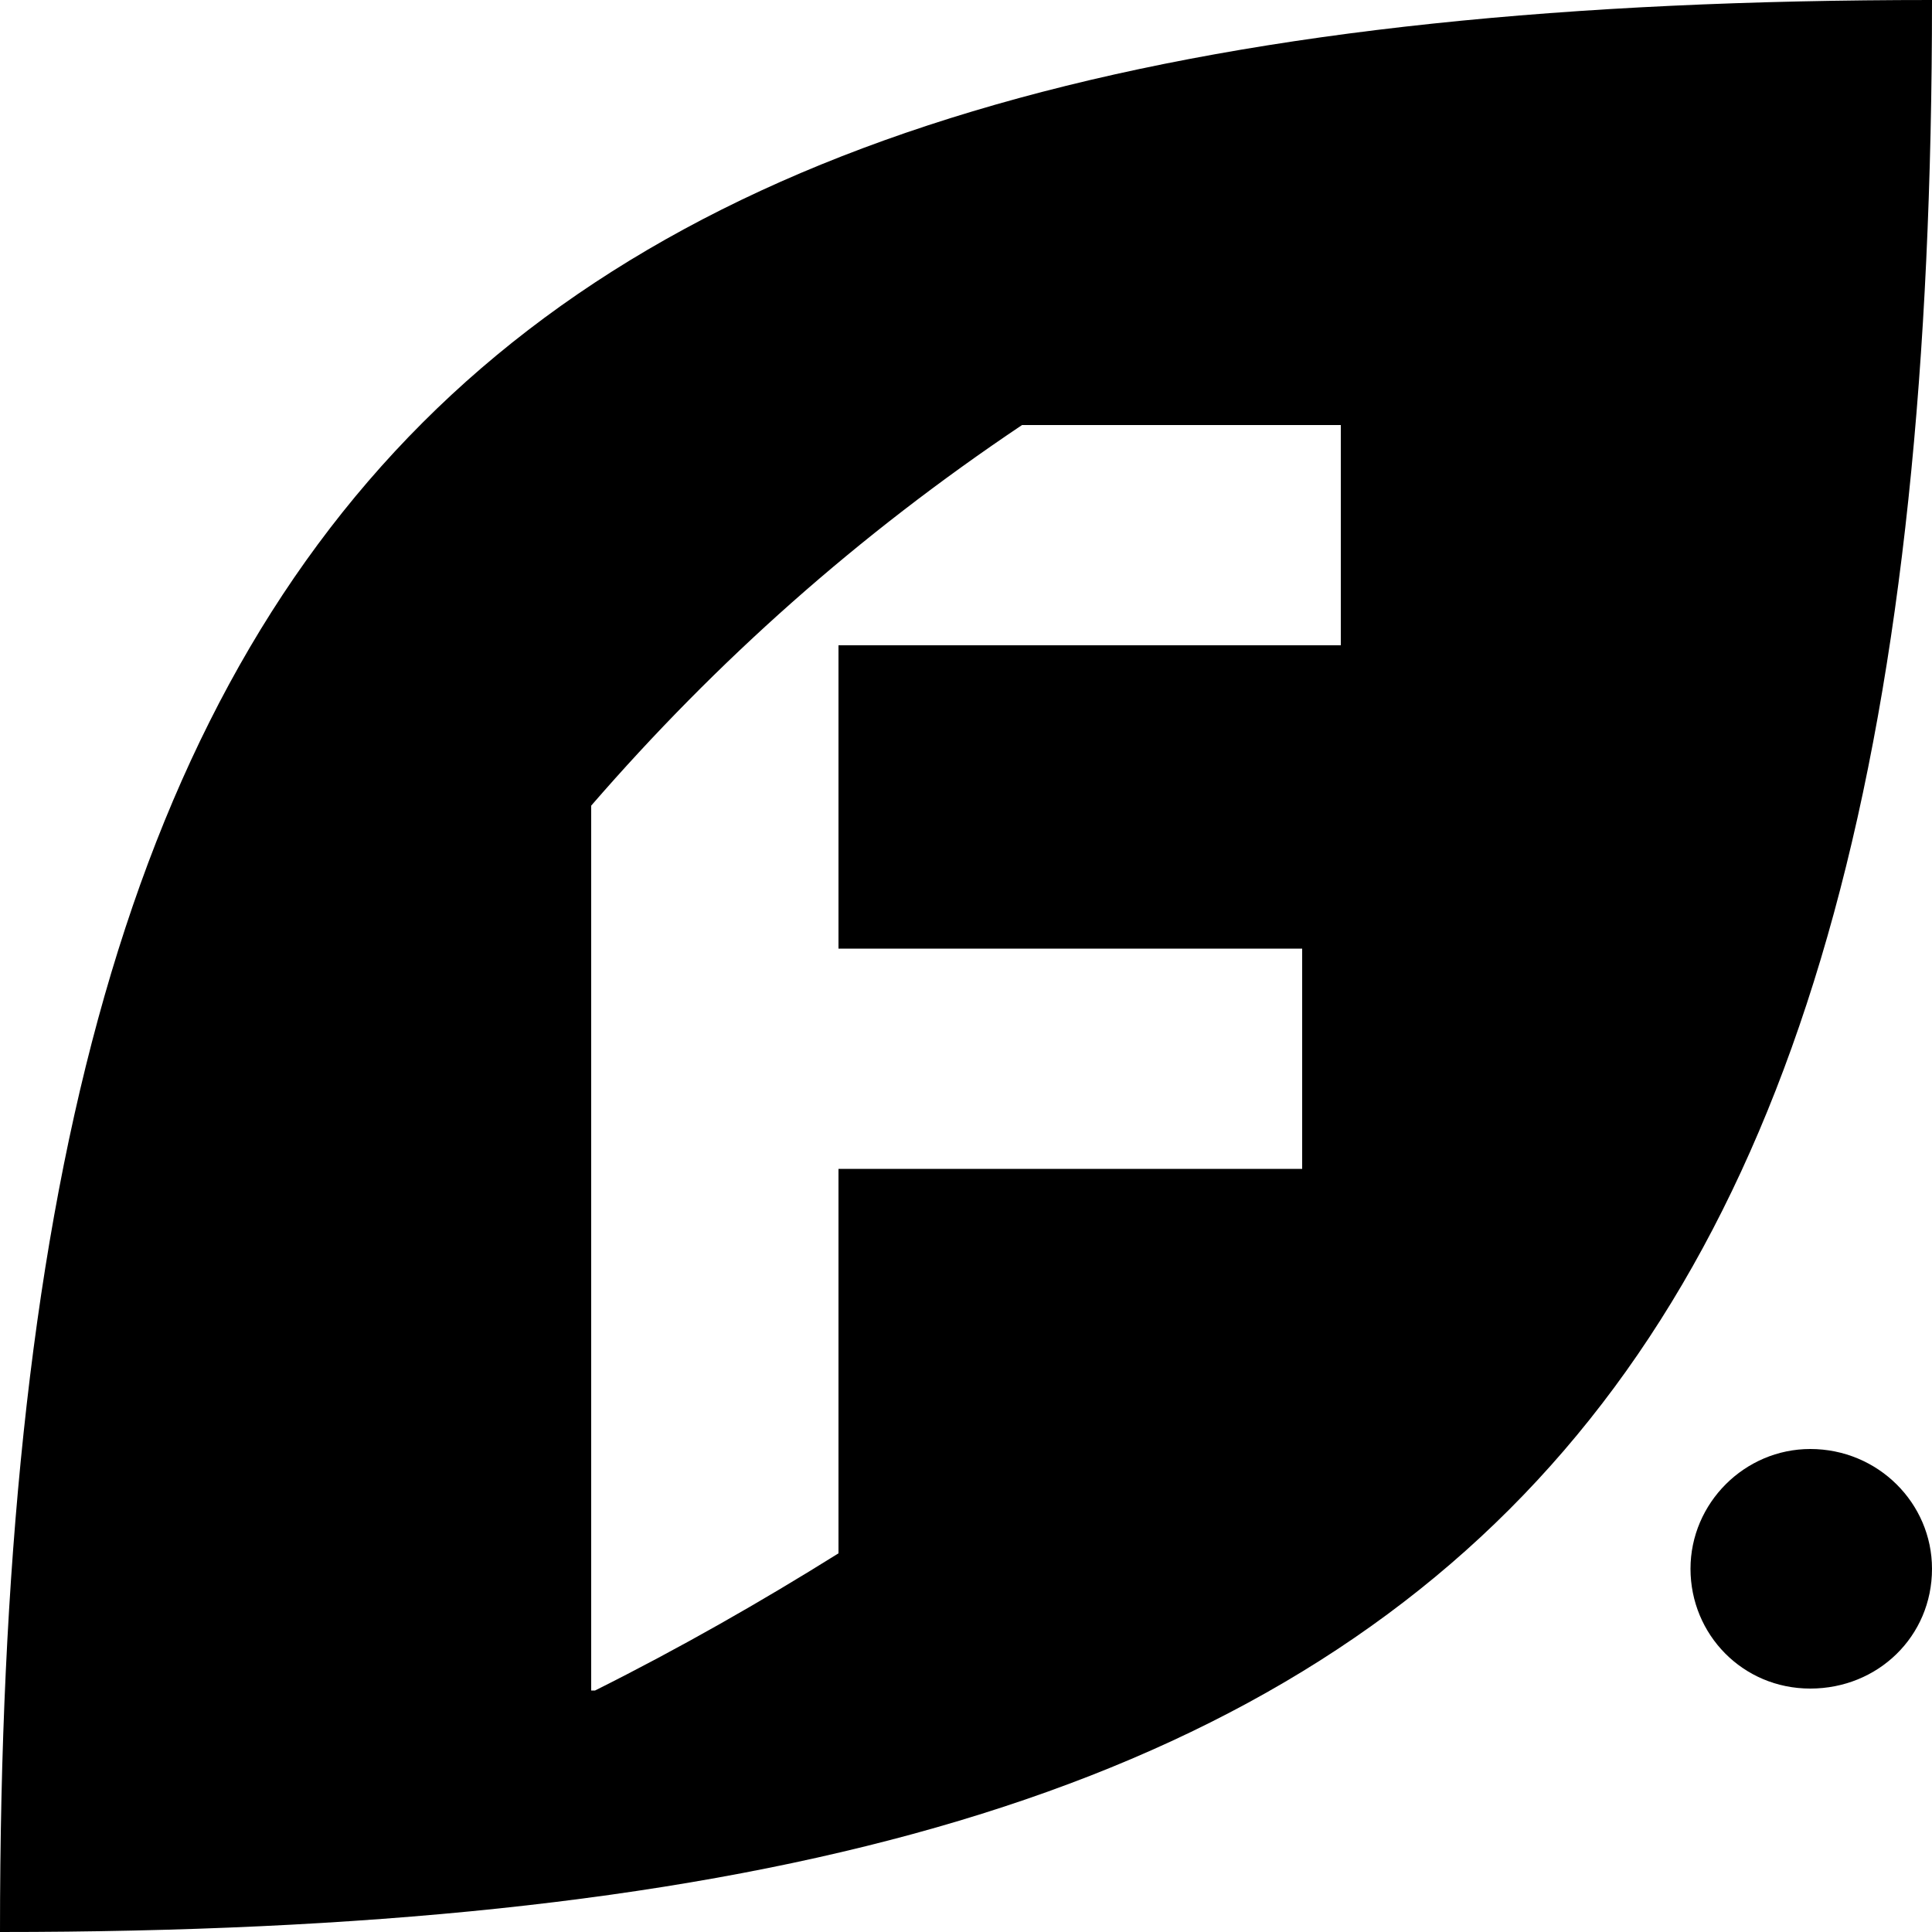
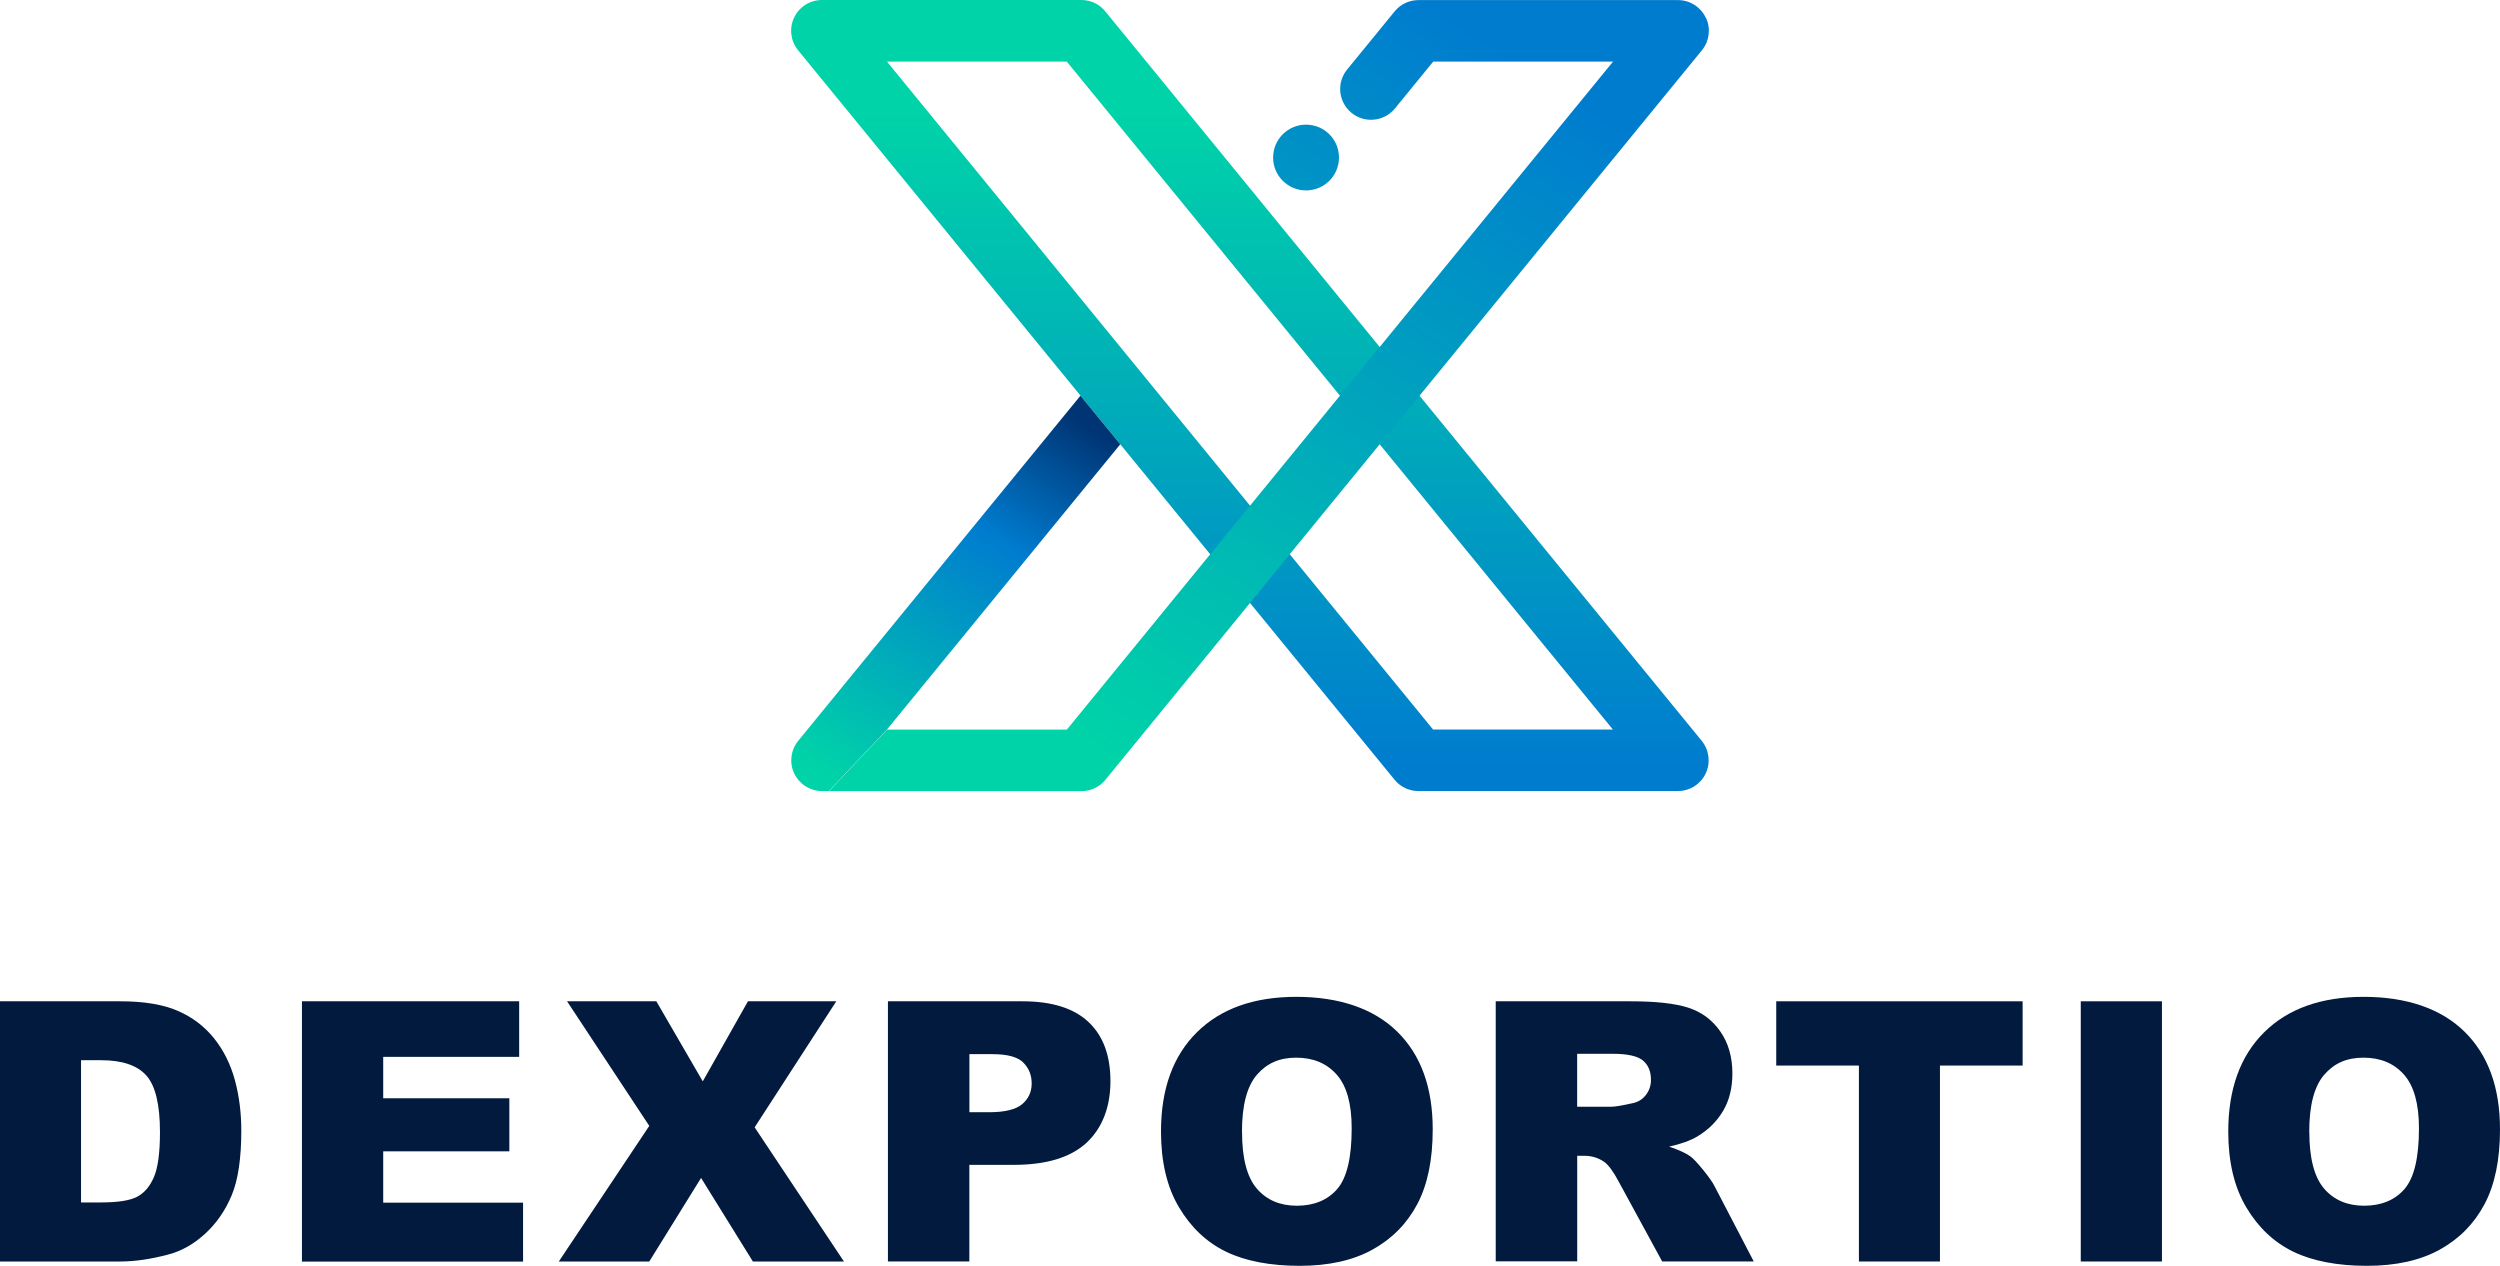
- <svg xmlns="http://www.w3.org/2000/svg" width="100px" height="100px" viewBox="0 0 100 100" version="1.1">
+ <svg xmlns="http://www.w3.org/2000/svg" width="158px" height="80px" viewBox="0 0 158 80" version="1.1">
+   <defs>
+     <linearGradient x1="50%" y1="96.94%" x2="50%" y2="14.287%" id="linearGradient-1">
+       <stop stop-color="#007CCF" offset="0%" />
+       <stop stop-color="#00D3A8" offset="100%" />
+     </linearGradient>
+     <linearGradient x1="77.312%" y1="0.837%" x2="22.373%" y2="101.935%" id="linearGradient-2">
+       <stop stop-color="#003575" offset="0%" />
+       <stop stop-color="#007CCF" offset="33%" />
+       <stop stop-color="#00D3A8" offset="100%" />
+     </linearGradient>
+     <linearGradient x1="80.787%" y1="9.617%" x2="23.049%" y2="89.128%" id="linearGradient-3">
+       <stop stop-color="#007CCF" offset="0%" />
+       <stop stop-color="#00D3A8" offset="100%" />
+     </linearGradient>
+   </defs>
  <g id="Page-1" stroke="none" stroke-width="1" fill="none" fill-rule="evenodd">
-     <g id="benckiser_vyhraj-pracku_homepage" transform="translate(-180, -511)" fill="#000000" fill-rule="nonzero">
-       <g id="logo" transform="translate(180, 511)">
-         <path d="M0,100 C75,100 100,75 100,0 C25,0 0,25 0,100 Z M69.4,33.4 L43.4,33.4 L43.4,49.1 L67.4,49.1 L67.4,60.5 L43.4,60.5 L43.4,80.4 C39.4,82.9 35.2,85.3 30.8,87.5 L30.6,87.5 L30.6,41.7 C37.1,34.2 44.4,27.7 52.9,22 L69.4,22 L69.4,33.4 Z" id="Shape" />
-         <path d="M100,81.2 C100,84.7 97.2,87.4 93.7,87.4 C90.2,87.4 87.5,84.6 87.5,81.2 C87.5,77.8 90.3,75 93.7,75 C97.2,75 100,77.8 100,81.2 Z" id="Path" />
+     <g id="Homepage" transform="translate(-107, -117)" fill-rule="nonzero">
+       <g id="Header" transform="translate(-1, 24)">
+         <g id="Dexportio-logo" transform="translate(108, 93)">
+           <g id="Group" transform="translate(50, -0)">
+             <path d="M56.039,49.995 L39.645,49.995 C39.058,49.995 38.504,49.735 38.136,49.279 L0.439,3.176 C-0.036,2.595 -0.134,1.79 0.187,1.111 C0.509,0.432 1.193,0 1.948,0 L18.342,0 C18.929,0 19.483,0.26 19.851,0.716 L57.548,46.819 C58.023,47.4 58.121,48.205 57.8,48.884 C57.478,49.563 56.794,49.995 56.039,49.995 L56.039,49.995 Z M40.572,46.108 L51.936,46.108 L17.42,3.892 L6.056,3.892 L40.572,46.108 L40.572,46.108 Z" id="Shape" fill="url(#linearGradient-1)" />
+             <path d="M20.801,28.078 L6.056,46.108 L2.381,49.995 L1.952,49.995 C1.203,49.995 0.518,49.563 0.197,48.884 C-0.129,48.21 -0.027,47.405 0.443,46.824 L18.286,25.005 L20.806,28.083 L20.801,28.078 Z" id="Path" fill="url(#linearGradient-2)" />
+             <path d="M34.624,9.956 C34.624,11.105 33.693,12.035 32.543,12.035 C31.392,12.035 30.461,11.105 30.461,9.956 C30.461,8.808 31.392,7.878 32.543,7.878 C33.693,7.878 34.624,8.808 34.624,9.956 Z M57.8,1.111 C57.478,0.437 56.799,0.005 56.044,0.005 L39.65,0.005 C39.068,0.005 38.509,0.265 38.141,0.721 L35.137,4.395 C34.457,5.227 34.582,6.45 35.416,7.134 C36.25,7.812 37.475,7.687 38.159,6.855 L40.581,3.892 L51.945,3.892 L37.2,21.926 L34.69,25 L29.008,31.952 L26.488,35.026 L17.424,46.112 L6.065,46.112 L2.39,50 L18.351,50 C18.933,50 19.492,49.74 19.86,49.284 L29.008,38.1 L31.518,35.021 L37.2,28.074 L39.72,25 L57.562,3.176 C58.037,2.595 58.135,1.79 57.809,1.111 L57.8,1.111 Z" id="Shape" fill="url(#linearGradient-3)" />
+           </g>
+           <g id="Group" transform="translate(0, 63)" fill="#031A3F">
+             <path d="M0,0.282 L7.609,0.282 C9.108,0.282 10.319,0.485 11.241,0.887 C12.163,1.289 12.927,1.871 13.532,2.625 C14.133,3.378 14.571,4.26 14.845,5.263 C15.115,6.266 15.251,7.329 15.251,8.447 C15.251,10.203 15.05,11.566 14.645,12.536 C14.24,13.507 13.681,14.315 12.964,14.971 C12.247,15.628 11.479,16.062 10.659,16.279 C9.537,16.58 8.517,16.727 7.609,16.727 L0,16.727 L0,0.282 L0,0.282 Z M5.122,4.006 L5.122,12.994 L6.38,12.994 C7.451,12.994 8.21,12.874 8.661,12.638 C9.113,12.402 9.467,11.991 9.723,11.404 C9.979,10.817 10.11,9.865 10.11,8.549 C10.11,6.806 9.821,5.614 9.248,4.972 C8.675,4.33 7.725,4.006 6.398,4.006 L5.122,4.006 L5.122,4.006 Z" id="Shape" />
+             <polygon id="Path" points="19.088 0.282 32.811 0.282 32.811 3.794 24.219 3.794 24.219 6.409 32.191 6.409 32.191 9.764 24.219 9.764 24.219 13.008 33.058 13.008 33.058 16.732 19.083 16.732 19.083 0.286" />
+             <polygon id="Path" points="35.842 0.282 41.481 0.282 44.415 5.342 47.27 0.282 52.853 0.282 47.693 8.248 53.337 16.727 47.582 16.727 44.308 11.446 41.034 16.727 35.316 16.727 41.034 8.156 35.838 0.282" />
+             <path d="M56.117,0.282 L64.63,0.282 C66.483,0.282 67.871,0.721 68.797,1.594 C69.724,2.468 70.18,3.715 70.18,5.328 C70.18,6.94 69.677,8.285 68.672,9.219 C67.666,10.152 66.129,10.619 64.066,10.619 L61.263,10.619 L61.263,16.723 L56.117,16.723 L56.117,0.277 L56.117,0.282 Z M61.263,7.292 L62.52,7.292 C63.507,7.292 64.201,7.121 64.602,6.783 C65.002,6.441 65.202,6.007 65.202,5.476 C65.202,4.944 65.03,4.524 64.681,4.163 C64.332,3.803 63.684,3.623 62.725,3.623 L61.267,3.623 L61.267,7.292 L61.263,7.292 Z" id="Shape" />
+             <path d="M73.375,8.516 C73.375,5.831 74.129,3.743 75.638,2.246 C77.147,0.749 79.242,0 81.934,0 C84.625,0 86.819,0.735 88.309,2.204 C89.803,3.674 90.548,5.73 90.548,8.378 C90.548,10.3 90.223,11.876 89.571,13.105 C88.919,14.334 87.978,15.29 86.744,15.974 C85.51,16.658 83.978,17 82.139,17 C80.299,17 78.721,16.704 77.496,16.113 C76.271,15.521 75.279,14.588 74.516,13.308 C73.752,12.028 73.375,10.429 73.375,8.507 L73.375,8.516 Z M78.497,8.539 C78.497,10.198 78.809,11.39 79.428,12.116 C80.052,12.841 80.895,13.202 81.966,13.202 C83.037,13.202 83.917,12.846 84.523,12.134 C85.128,11.423 85.426,10.147 85.426,8.308 C85.426,6.76 85.11,5.628 84.481,4.917 C83.852,4.205 83,3.845 81.92,3.845 C80.839,3.845 80.057,4.21 79.433,4.93 C78.809,5.656 78.492,6.857 78.492,8.53 L78.497,8.539 Z" id="Shape" />
+             <path d="M94.53,16.727 L94.53,0.282 L103.066,0.282 C104.649,0.282 105.86,0.416 106.693,0.684 C107.531,0.952 108.206,1.451 108.719,2.181 C109.231,2.911 109.487,3.798 109.487,4.847 C109.487,5.762 109.291,6.548 108.9,7.208 C108.509,7.869 107.969,8.405 107.284,8.817 C106.847,9.08 106.246,9.297 105.487,9.468 C106.097,9.671 106.539,9.875 106.819,10.073 C107.01,10.207 107.28,10.499 107.638,10.937 C107.997,11.381 108.234,11.718 108.355,11.959 L110.837,16.723 L105.049,16.723 L102.311,11.695 C101.967,11.044 101.655,10.623 101.384,10.429 C101.017,10.175 100.598,10.046 100.132,10.046 L99.68,10.046 L99.68,16.718 L94.535,16.718 L94.53,16.727 Z M99.676,6.945 L101.836,6.945 C102.069,6.945 102.521,6.871 103.191,6.719 C103.531,6.649 103.806,6.478 104.02,6.201 C104.234,5.924 104.341,5.605 104.341,5.249 C104.341,4.718 104.174,4.311 103.834,4.025 C103.494,3.743 102.856,3.6 101.925,3.6 L99.676,3.6 L99.676,6.94 L99.676,6.945 Z" id="Shape" />
+             <polygon id="Path" points="112.262 0.282 127.83 0.282 127.83 4.344 122.605 4.344 122.605 16.727 117.483 16.727 117.483 4.344 112.258 4.344 112.258 0.282" />
+             <polygon id="Path" points="131.504 0.282 136.635 0.282 136.635 16.727 131.504 16.727" />
+             <path d="M140.826,8.516 C140.826,5.831 141.581,3.743 143.089,2.246 C144.598,0.749 146.694,0 149.385,0 C152.077,0 154.27,0.735 155.76,2.204 C157.255,3.674 158,5.73 158,8.378 C158,10.3 157.674,11.876 157.022,13.105 C156.37,14.334 155.43,15.29 154.196,15.974 C152.962,16.658 151.429,17 149.59,17 C147.751,17 146.172,16.704 144.947,16.113 C143.723,15.521 142.731,14.588 141.967,13.308 C141.203,12.028 140.826,10.429 140.826,8.507 L140.826,8.516 Z M145.949,8.539 C145.949,10.198 146.261,11.39 146.88,12.116 C147.504,12.841 148.347,13.202 149.418,13.202 C150.489,13.202 151.369,12.846 151.974,12.134 C152.58,11.423 152.878,10.147 152.878,8.308 C152.878,6.76 152.561,5.628 151.932,4.917 C151.304,4.205 150.452,3.845 149.371,3.845 C148.291,3.845 147.509,4.21 146.885,4.93 C146.261,5.656 145.944,6.857 145.944,8.53 L145.949,8.539 Z" id="Shape" />
+           </g>
+         </g>
      </g>
    </g>
  </g>
</svg>
